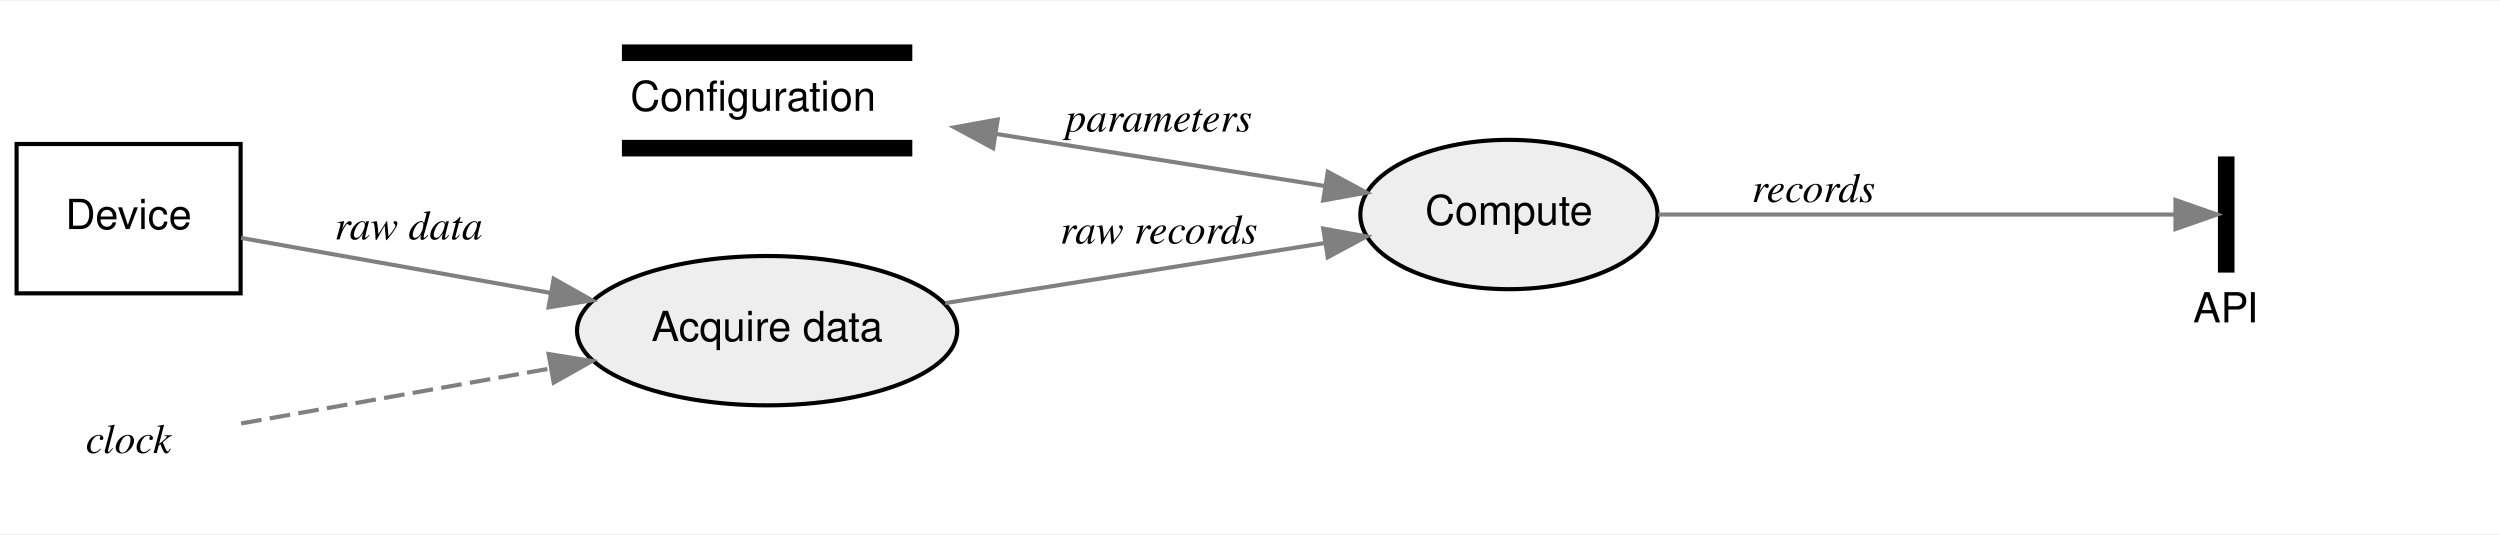
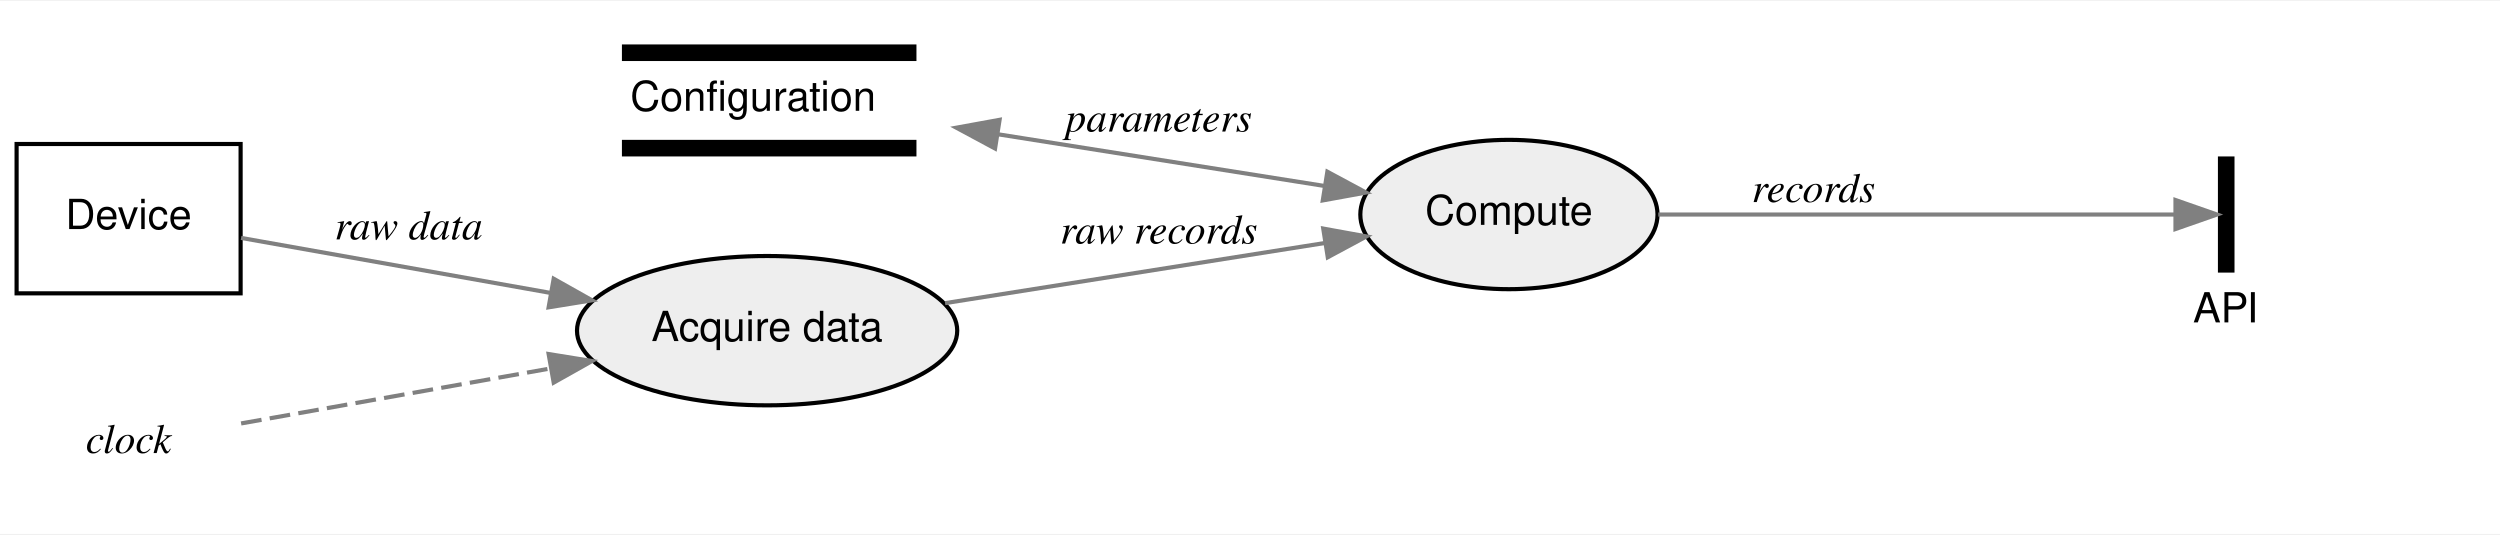
<svg xmlns="http://www.w3.org/2000/svg" width="603pt" height="129pt" viewBox="0.00 0.00 602.65 128.50">
  <g id="graph0" class="graph" transform="scale(1 1) rotate(0) translate(4 124.5)">
    <polygon fill="white" stroke="transparent" points="-4,4 -4,-124.5 598.65,-124.5 598.65,4 -4,4" />
    <g id="node1" class="node">
      <ellipse fill="#eeeeee" stroke="black" cx="180.92" cy="-45" rx="45.83" ry="18" />
      <text text-anchor="middle" x="180.92" y="-42.5" font-family="Helvetica,sans-Serif" font-size="10.00">Acquire data</text>
    </g>
    <g id="node2" class="node">
      <ellipse fill="#eeeeee" stroke="black" cx="359.74" cy="-73" rx="35.82" ry="18" />
      <text text-anchor="middle" x="359.74" y="-70.5" font-family="Helvetica,sans-Serif" font-size="10.00">Compute</text>
    </g>
    <g id="edge2" class="edge">
      <path fill="none" stroke="gray" d="M223.82,-51.64C251.47,-56.01 287.61,-61.74 315.52,-66.16" />
      <polygon fill="gray" stroke="gray" points="314.98,-69.61 325.4,-67.72 316.07,-62.7 314.98,-69.61" />
      <text text-anchor="middle" x="275.33" y="-66" font-family="Times,serif" font-style="italic" font-size="10.00">raw records</text>
    </g>
    <g id="node5" class="node">
      <polygon fill="black" stroke="transparent" points="530.65,-59 530.65,-87 534.65,-87 534.65,-59 530.65,-59" />
      <text text-anchor="start" x="524.65" y="-47" font-family="Helvetica,sans-Serif" font-size="10.00">API</text>
    </g>
    <g id="edge5" class="edge">
      <path fill="none" stroke="gray" d="M395.74,-73C434.6,-73 495.14,-73 520.2,-73" />
      <polygon fill="gray" stroke="gray" points="520.42,-76.5 530.42,-73 520.42,-69.5 520.42,-76.5" />
      <text text-anchor="middle" x="433.15" y="-76" font-family="Times,serif" font-style="italic" font-size="10.00">records</text>
    </g>
    <g id="node3" class="node">
      <polygon fill="none" stroke="black" points="54,-90 0,-90 0,-54 54,-54 54,-90" />
      <text text-anchor="middle" x="27" y="-69.5" font-family="Helvetica,sans-Serif" font-size="10.00">Device</text>
    </g>
    <g id="edge1" class="edge">
      <path fill="none" stroke="gray" d="M54.12,-67.36C74.54,-63.73 103.59,-58.57 128.62,-54.12" />
      <polygon fill="gray" stroke="gray" points="129.47,-57.52 138.71,-52.32 128.25,-50.63 129.47,-57.52" />
      <text text-anchor="middle" x="94.5" y="-67" font-family="Times,serif" font-style="italic" font-size="10.00">raw data</text>
    </g>
    <g id="node4" class="node">
-       <polygon fill="black" stroke="transparent" points="145.92,-110 145.92,-114 215.92,-114 215.92,-110 145.92,-110" />
+       <polygon fill="black" stroke="transparent" points="145.92,-110 145.92,-114 216.92,-114 216.92,-110 145.92,-110" />
      <text text-anchor="start" x="147.92" y="-98" font-family="Helvetica,sans-Serif" font-size="10.00">Configuration</text>
-       <polygon fill="black" stroke="transparent" points="145.92,-87 145.92,-91 215.92,-91 215.92,-87 145.92,-87" />
+       <polygon fill="black" stroke="transparent" points="145.92,-87 145.92,-91 216.92,-91 216.92,-87 145.92,-87" />
    </g>
    <g id="edge4" class="edge">
-       <path fill="none" stroke="gray" d="M236.12,-92.42C261.51,-88.4 291.34,-83.67 315.23,-79.89" />
-       <polygon fill="gray" stroke="gray" points="235.41,-88.99 226.08,-94.01 236.5,-95.9 235.41,-88.99" />
-       <polygon fill="gray" stroke="gray" points="316.08,-83.3 325.41,-78.28 314.98,-76.39 316.08,-83.3" />
+       <path fill="none" stroke="gray" d="M236.54,-92.35C261.81,-88.35 291.43,-83.66 315.18,-79.9" />
+       <polygon fill="gray" stroke="gray" points="235.87,-88.91 226.54,-93.93 236.96,-95.83 235.87,-88.91" />
+       <polygon fill="gray" stroke="gray" points="315.97,-83.32 325.3,-78.3 314.87,-76.4 315.97,-83.32" />
      <text text-anchor="middle" x="275.33" y="-93" font-family="Times,serif" font-style="italic" font-size="10.00">parameters</text>
    </g>
    <g id="node6" class="node">
      <text text-anchor="middle" x="27" y="-15.5" font-family="Times,serif" font-style="italic" font-size="10.00">clock</text>
    </g>
    <g id="edge3" class="edge">
      <path fill="none" stroke="gray" stroke-dasharray="5,2" d="M54.12,-22.64C74.54,-26.27 103.59,-31.43 128.62,-35.88" />
      <polygon fill="gray" stroke="gray" points="128.25,-39.37 138.71,-37.68 129.47,-32.48 128.25,-39.37" />
    </g>
  </g>
</svg>
